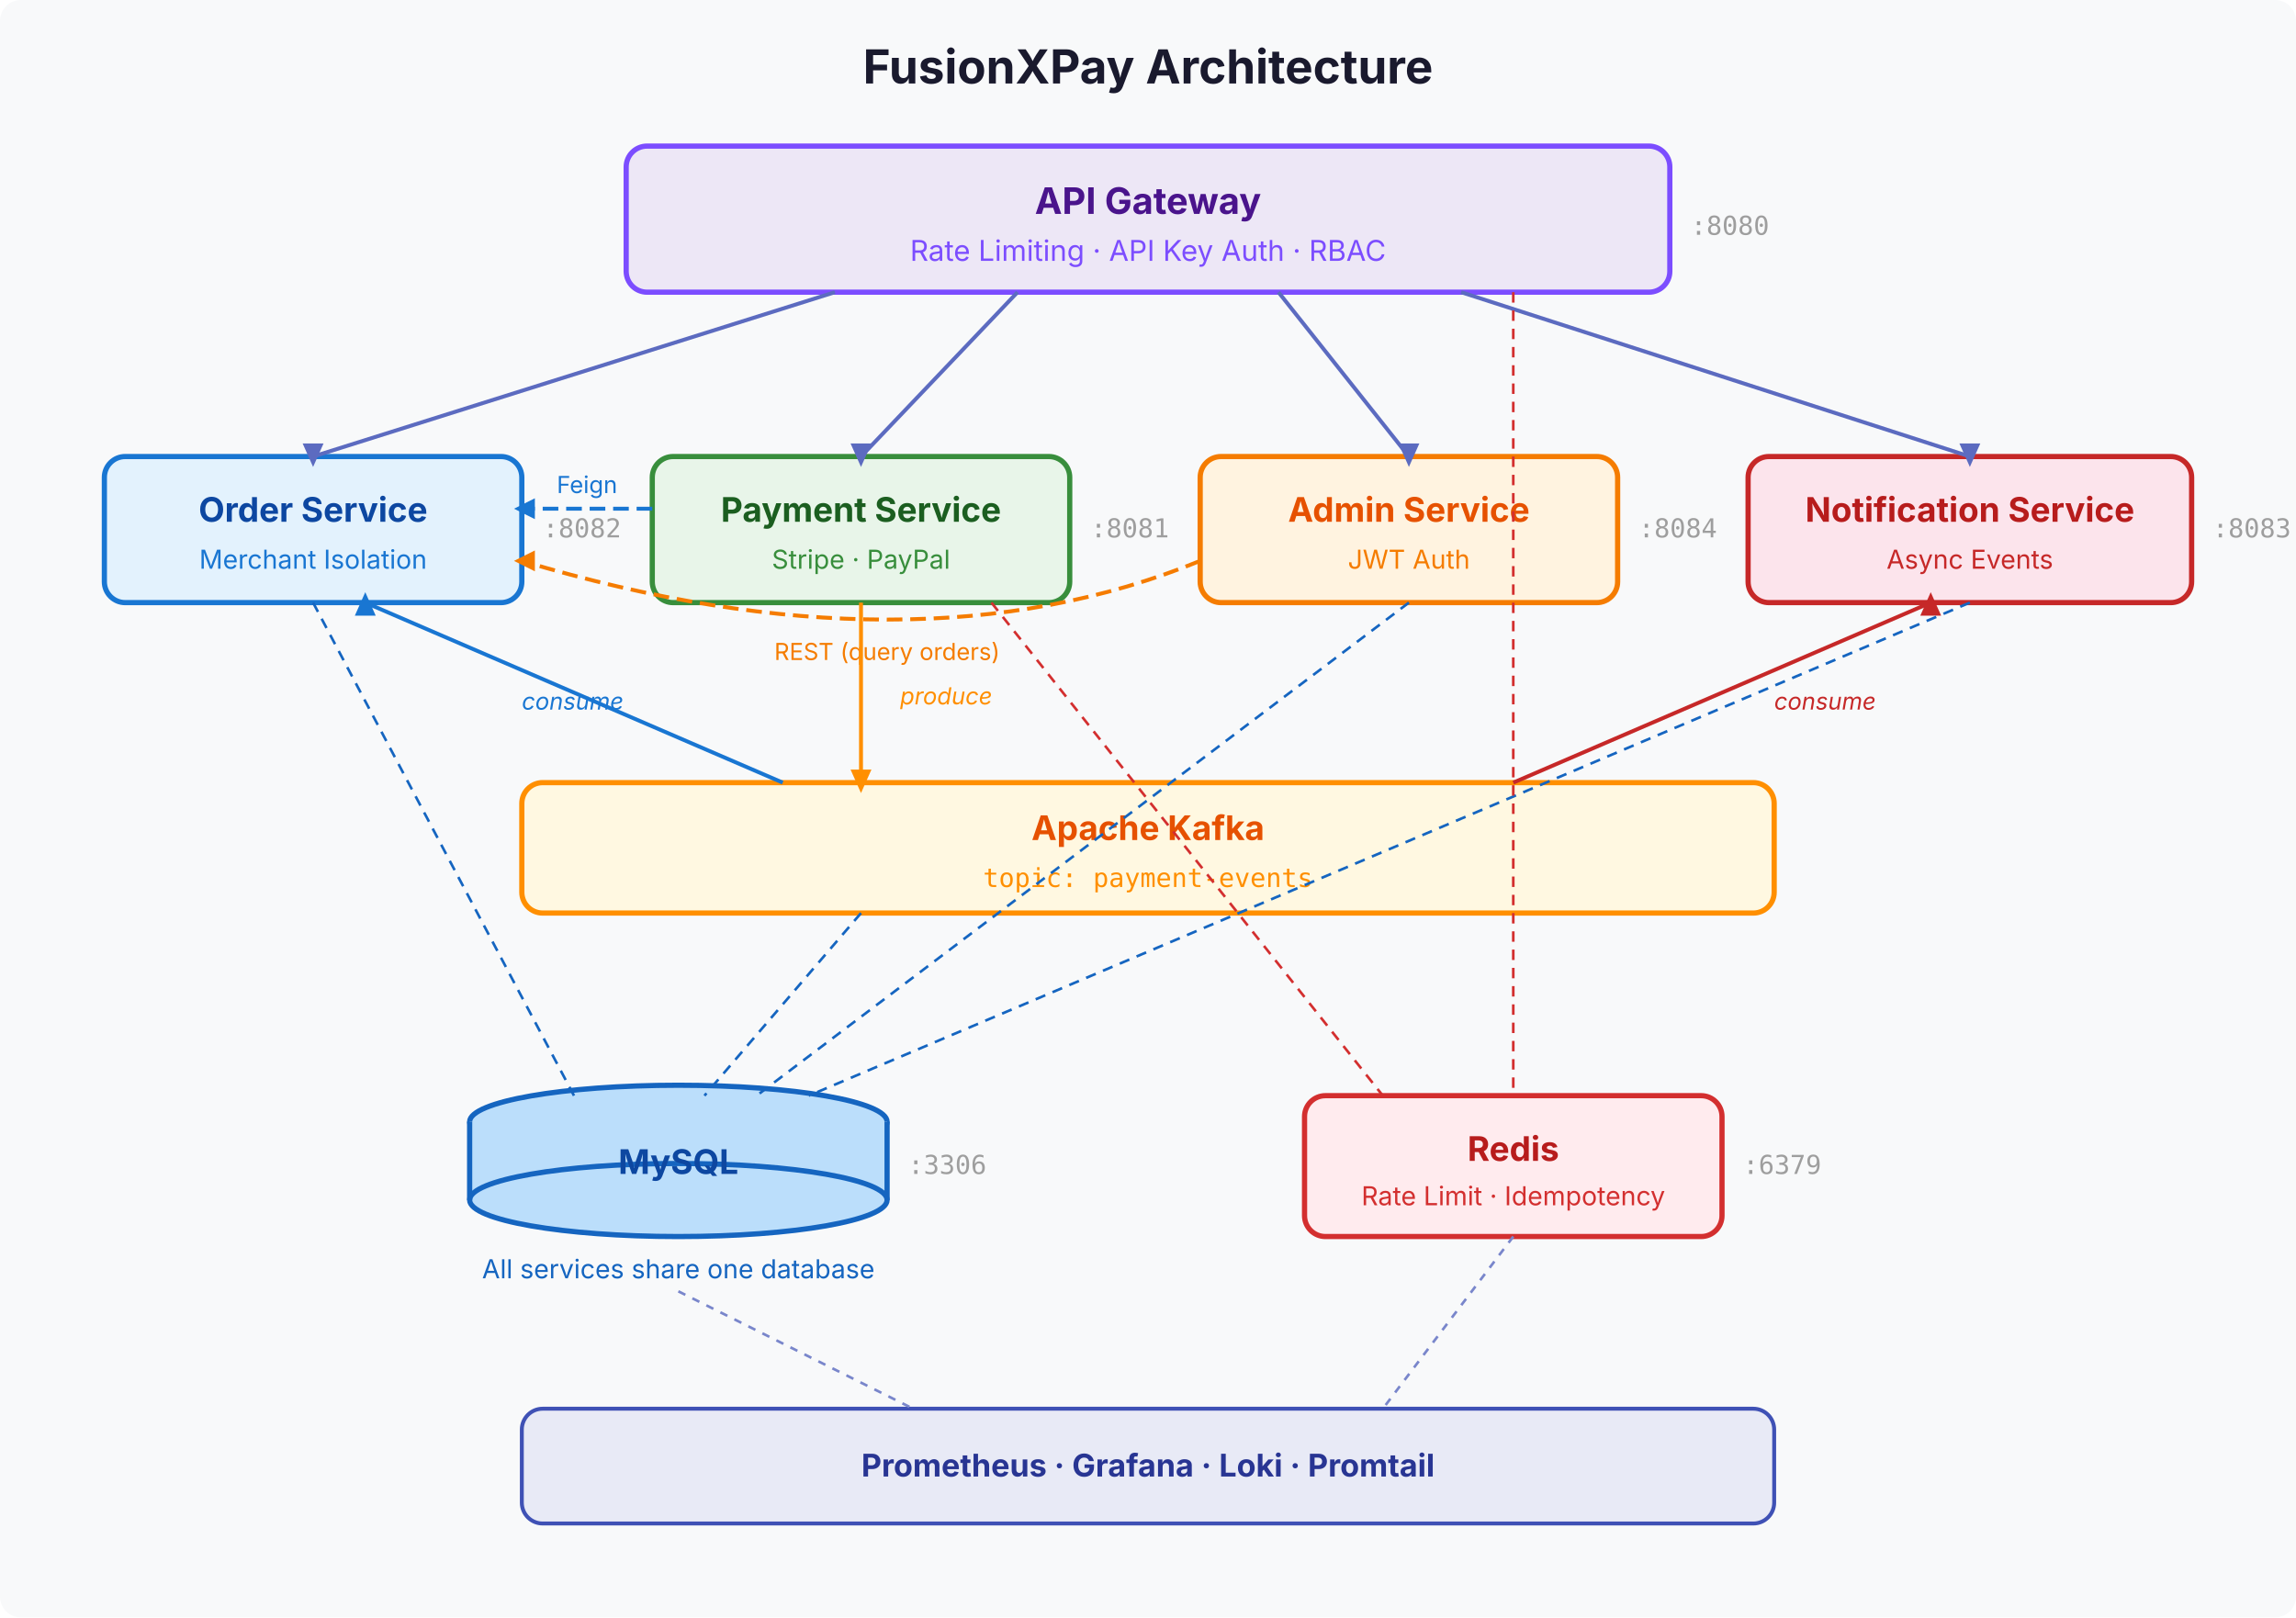
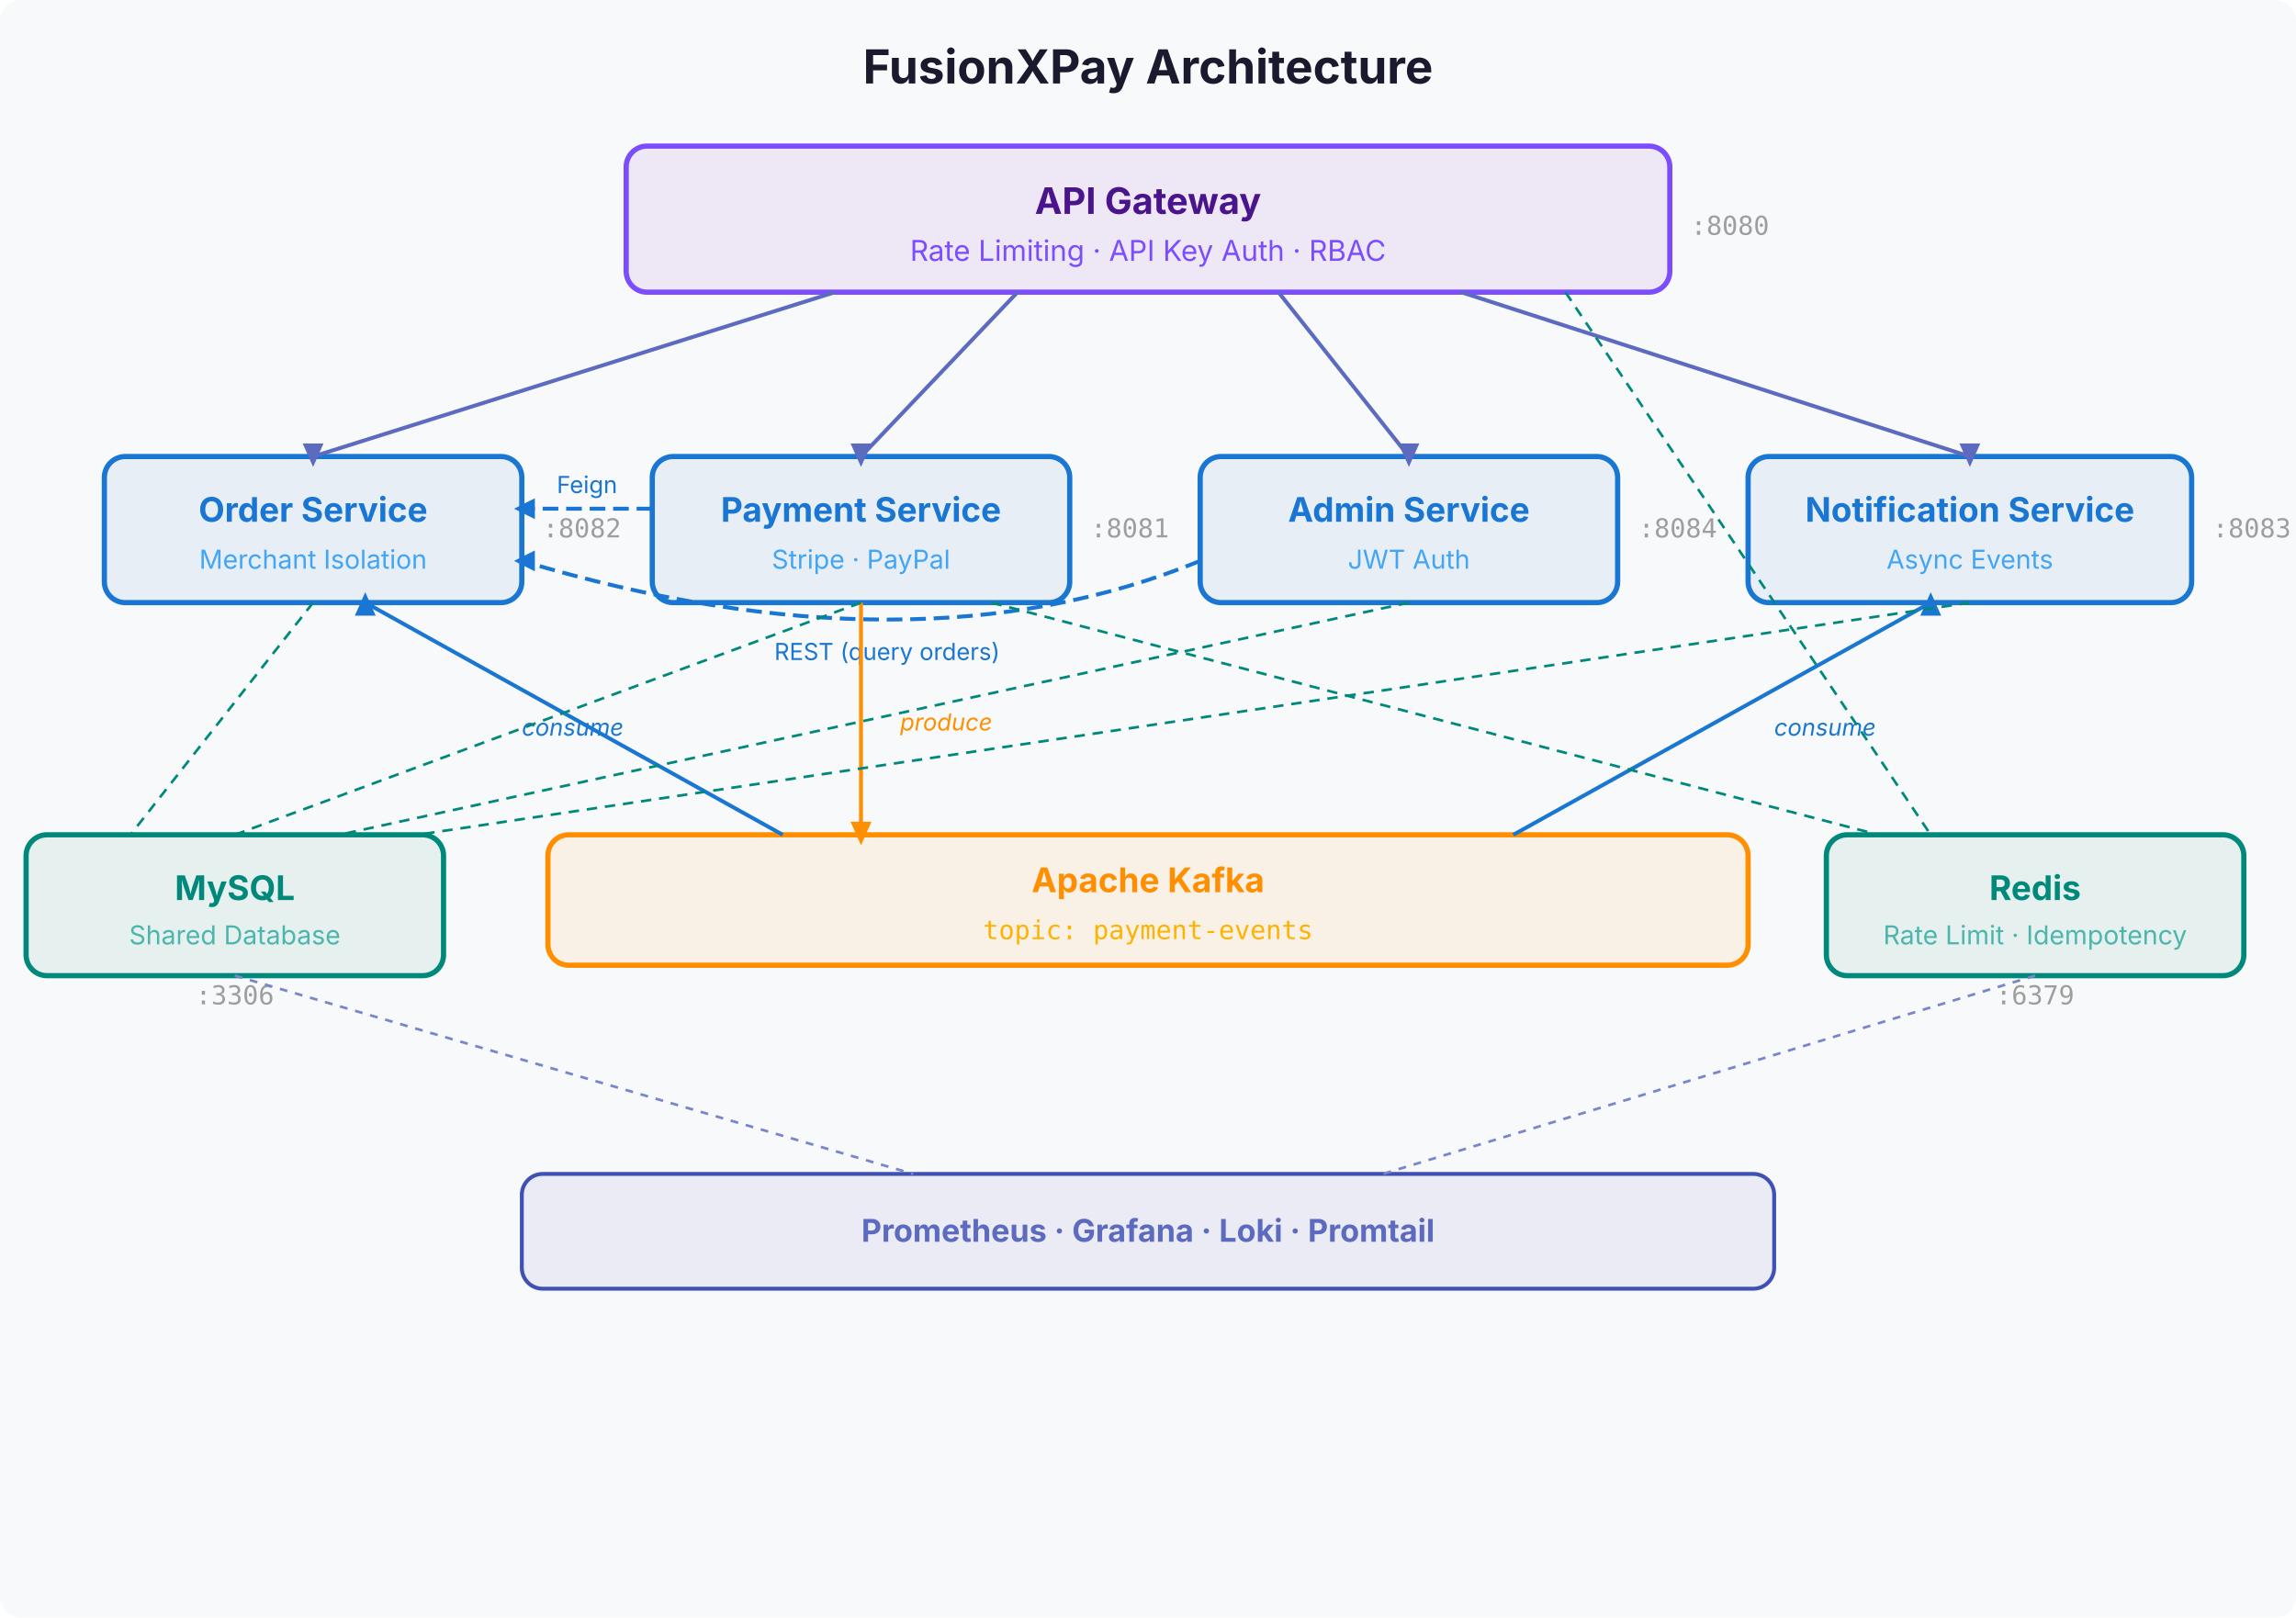
<svg xmlns="http://www.w3.org/2000/svg" width="880" height="620" version="1.1">
  <rect width="880" height="620" fill="#f8f9fa" rx="8" />
  <text x="440" y="32" font-family="Inter, Arial, sans-serif" font-size="18" text-anchor="middle" font-weight="bold" fill="#1a1a2e">FusionXPay Architecture</text>
  <rect x="240" y="56" width="400" height="56" rx="8" fill="#ede7f6" stroke="#7c4dff" stroke-width="2" />
  <text x="440" y="82" font-family="Inter, Arial, sans-serif" font-size="14" text-anchor="middle" font-weight="bold" fill="#4a148c">API Gateway</text>
  <text x="440" y="100" font-family="Inter, Arial, sans-serif" font-size="11" text-anchor="middle" fill="#7c4dff">Rate Limiting  ·  API Key Auth  ·  RBAC</text>
  <text x="648" y="90" font-family="monospace" font-size="10" fill="#9e9e9e">:8080</text>
-   <rect x="40" y="175" width="160" height="56" rx="8" fill="#e3f2fd" stroke="#1976d2" stroke-width="2" />
-   <text x="120" y="200" font-family="Inter, Arial, sans-serif" font-size="13" text-anchor="middle" font-weight="bold" fill="#0d47a1">Order Service</text>
-   <text x="120" y="218" font-family="Inter, Arial, sans-serif" font-size="10" text-anchor="middle" fill="#1976d2">Merchant Isolation</text>
+   <rect x="40" y="175" width="160" height="56" rx="8" fill="rgba(25,118,210,0.08)" stroke="#1976d2" stroke-width="2" />
+   <text x="120" y="200" font-family="Inter, Arial, sans-serif" font-size="13" text-anchor="middle" font-weight="bold" fill="#1976d2">Order Service</text>
+   <text x="120" y="218" font-family="Inter, Arial, sans-serif" font-size="10" text-anchor="middle" fill="#42a5f5">Merchant Isolation</text>
  <text x="208" y="206" font-family="monospace" font-size="10" fill="#9e9e9e">:8082</text>
-   <rect x="250" y="175" width="160" height="56" rx="8" fill="#e8f5e9" stroke="#388e3c" stroke-width="2" />
-   <text x="330" y="200" font-family="Inter, Arial, sans-serif" font-size="13" text-anchor="middle" font-weight="bold" fill="#1b5e20">Payment Service</text>
-   <text x="330" y="218" font-family="Inter, Arial, sans-serif" font-size="10" text-anchor="middle" fill="#388e3c">Stripe · PayPal</text>
+   <rect x="250" y="175" width="160" height="56" rx="8" fill="rgba(25,118,210,0.08)" stroke="#1976d2" stroke-width="2" />
+   <text x="330" y="200" font-family="Inter, Arial, sans-serif" font-size="13" text-anchor="middle" font-weight="bold" fill="#1976d2">Payment Service</text>
+   <text x="330" y="218" font-family="Inter, Arial, sans-serif" font-size="10" text-anchor="middle" fill="#42a5f5">Stripe · PayPal</text>
  <text x="418" y="206" font-family="monospace" font-size="10" fill="#9e9e9e">:8081</text>
-   <rect x="460" y="175" width="160" height="56" rx="8" fill="#fff3e0" stroke="#f57c00" stroke-width="2" />
-   <text x="540" y="200" font-family="Inter, Arial, sans-serif" font-size="13" text-anchor="middle" font-weight="bold" fill="#e65100">Admin Service</text>
-   <text x="540" y="218" font-family="Inter, Arial, sans-serif" font-size="10" text-anchor="middle" fill="#f57c00">JWT Auth</text>
+   <rect x="460" y="175" width="160" height="56" rx="8" fill="rgba(25,118,210,0.08)" stroke="#1976d2" stroke-width="2" />
+   <text x="540" y="200" font-family="Inter, Arial, sans-serif" font-size="13" text-anchor="middle" font-weight="bold" fill="#1976d2">Admin Service</text>
+   <text x="540" y="218" font-family="Inter, Arial, sans-serif" font-size="10" text-anchor="middle" fill="#42a5f5">JWT Auth</text>
  <text x="628" y="206" font-family="monospace" font-size="10" fill="#9e9e9e">:8084</text>
-   <rect x="670" y="175" width="170" height="56" rx="8" fill="#fce4ec" stroke="#c62828" stroke-width="2" />
-   <text x="755" y="200" font-family="Inter, Arial, sans-serif" font-size="13" text-anchor="middle" font-weight="bold" fill="#b71c1c">Notification Service</text>
-   <text x="755" y="218" font-family="Inter, Arial, sans-serif" font-size="10" text-anchor="middle" fill="#c62828">Async Events</text>
+   <rect x="670" y="175" width="170" height="56" rx="8" fill="rgba(25,118,210,0.08)" stroke="#1976d2" stroke-width="2" />
+   <text x="755" y="200" font-family="Inter, Arial, sans-serif" font-size="13" text-anchor="middle" font-weight="bold" fill="#1976d2">Notification Service</text>
+   <text x="755" y="218" font-family="Inter, Arial, sans-serif" font-size="10" text-anchor="middle" fill="#42a5f5">Async Events</text>
  <text x="848" y="206" font-family="monospace" font-size="10" fill="#9e9e9e">:8083</text>
  <line x1="320" y1="112" x2="120" y2="175" stroke="#5c6bc0" stroke-width="1.5" />
  <polygon points="124,170 116,170 120,179" fill="#5c6bc0" />
  <line x1="390" y1="112" x2="330" y2="175" stroke="#5c6bc0" stroke-width="1.5" />
  <polygon points="334,170 326,170 330,179" fill="#5c6bc0" />
  <line x1="490" y1="112" x2="540" y2="175" stroke="#5c6bc0" stroke-width="1.5" />
  <polygon points="544,170 536,170 540,179" fill="#5c6bc0" />
  <line x1="560" y1="112" x2="755" y2="175" stroke="#5c6bc0" stroke-width="1.5" />
  <polygon points="759,170 751,170 755,179" fill="#5c6bc0" />
  <line x1="250" y1="195" x2="200" y2="195" stroke="#1976d2" stroke-width="1.5" stroke-dasharray="6,3" />
  <polygon points="205,191 197,195 205,199" fill="#1976d2" />
  <text x="225" y="189" font-family="Inter, Arial, sans-serif" font-size="9" text-anchor="middle" fill="#1976d2">Feign</text>
-   <path d="M 460,215 Q 350,260 200,215" stroke="#f57c00" stroke-width="1.5" stroke-dasharray="6,3" fill="none" />
-   <polygon points="205,211 197,215 205,219" fill="#f57c00" />
-   <text x="340" y="253" font-family="Inter, Arial, sans-serif" font-size="9" text-anchor="middle" fill="#f57c00">REST (query orders)</text>
-   <rect x="200" y="300" width="480" height="50" rx="8" fill="#fff8e1" stroke="#ff8f00" stroke-width="2" />
-   <text x="440" y="322" font-family="Inter, Arial, sans-serif" font-size="13" text-anchor="middle" font-weight="bold" fill="#e65100">Apache Kafka</text>
-   <text x="440" y="340" font-family="monospace" font-size="10" text-anchor="middle" fill="#ff8f00">topic: payment-events</text>
-   <line x1="330" y1="231" x2="330" y2="300" stroke="#ff8f00" stroke-width="1.5" />
-   <polygon points="326,295 334,295 330,304" fill="#ff8f00" />
-   <text x="345" y="270" font-family="Inter, Arial, sans-serif" font-size="9" fill="#ff8f00" font-style="italic">produce</text>
-   <line x1="300" y1="300" x2="140" y2="231" stroke="#1976d2" stroke-width="1.5" />
+   <path d="M 460,215 Q 350,260 200,215" stroke="#1976d2" stroke-width="1.5" stroke-dasharray="6,3" fill="none" />
+   <polygon points="205,211 197,215 205,219" fill="#1976d2" />
+   <text x="340" y="253" font-family="Inter, Arial, sans-serif" font-size="9" text-anchor="middle" fill="#1976d2">REST (query orders)</text>
+   <rect x="10" y="320" width="160" height="54" rx="8" fill="rgba(0,137,123,0.08)" stroke="#00897b" stroke-width="2" />
+   <text x="90" y="345" font-family="Inter, Arial, sans-serif" font-size="13" text-anchor="middle" font-weight="bold" fill="#00897b">MySQL</text>
+   <text x="90" y="362" font-family="Inter, Arial, sans-serif" font-size="10" text-anchor="middle" fill="#4db6ac">Shared Database</text>
+   <text x="90" y="385" font-family="monospace" font-size="10" fill="#9e9e9e" text-anchor="middle">:3306</text>
+   <rect x="210" y="320" width="460" height="50" rx="8" fill="rgba(255,143,0,0.08)" stroke="#ff8f00" stroke-width="2" />
+   <text x="440" y="342" font-family="Inter, Arial, sans-serif" font-size="13" text-anchor="middle" font-weight="bold" fill="#ff8f00">Apache Kafka</text>
+   <text x="440" y="360" font-family="monospace" font-size="10" text-anchor="middle" fill="#ffb300">topic: payment-events</text>
+   <rect x="700" y="320" width="160" height="54" rx="8" fill="rgba(0,137,123,0.08)" stroke="#00897b" stroke-width="2" />
+   <text x="780" y="345" font-family="Inter, Arial, sans-serif" font-size="13" text-anchor="middle" font-weight="bold" fill="#00897b">Redis</text>
+   <text x="780" y="362" font-family="Inter, Arial, sans-serif" font-size="10" text-anchor="middle" fill="#4db6ac">Rate Limit · Idempotency</text>
+   <text x="780" y="385" font-family="monospace" font-size="10" fill="#9e9e9e" text-anchor="middle">:6379</text>
+   <line x1="330" y1="231" x2="330" y2="320" stroke="#ff8f00" stroke-width="1.5" />
+   <polygon points="326,315 334,315 330,324" fill="#ff8f00" />
+   <text x="345" y="280" font-family="Inter, Arial, sans-serif" font-size="9" fill="#ff8f00" font-style="italic">produce</text>
+   <line x1="300" y1="320" x2="140" y2="231" stroke="#1976d2" stroke-width="1.5" />
  <polygon points="144,236 136,236 140,227" fill="#1976d2" />
-   <text x="200" y="272" font-family="Inter, Arial, sans-serif" font-size="9" fill="#1976d2" font-style="italic">consume</text>
-   <line x1="580" y1="300" x2="740" y2="231" stroke="#c62828" stroke-width="1.5" />
-   <polygon points="744,236 736,236 740,227" fill="#c62828" />
-   <text x="680" y="272" font-family="Inter, Arial, sans-serif" font-size="9" fill="#c62828" font-style="italic">consume</text>
-   <ellipse cx="260" cy="430" rx="80" ry="14" fill="#bbdefb" stroke="#1565c0" stroke-width="2" />
-   <rect x="180" y="430" width="160" height="30" fill="#bbdefb" stroke="none" />
-   <ellipse cx="260" cy="460" rx="80" ry="14" fill="#bbdefb" stroke="#1565c0" stroke-width="2" />
-   <line x1="180" y1="430" x2="180" y2="460" stroke="#1565c0" stroke-width="2" />
-   <line x1="340" y1="430" x2="340" y2="460" stroke="#1565c0" stroke-width="2" />
-   <text x="260" y="450" font-family="Inter, Arial, sans-serif" font-size="13" text-anchor="middle" font-weight="bold" fill="#0d47a1">MySQL</text>
-   <text x="260" y="490" font-family="Inter, Arial, sans-serif" font-size="10" text-anchor="middle" fill="#1565c0">All services share one database</text>
-   <text x="348" y="450" font-family="monospace" font-size="10" fill="#9e9e9e">:3306</text>
-   <rect x="500" y="420" width="160" height="54" rx="8" fill="#ffebee" stroke="#d32f2f" stroke-width="2" />
-   <text x="580" y="445" font-family="Inter, Arial, sans-serif" font-size="13" text-anchor="middle" font-weight="bold" fill="#b71c1c">Redis</text>
-   <text x="580" y="462" font-family="Inter, Arial, sans-serif" font-size="10" text-anchor="middle" fill="#d32f2f">Rate Limit · Idempotency</text>
-   <text x="668" y="450" font-family="monospace" font-size="10" fill="#9e9e9e">:6379</text>
-   <line x1="120" y1="231" x2="220" y2="420" stroke="#1565c0" stroke-width="1" stroke-dasharray="4,3" />
-   <line x1="330" y1="350" x2="270" y2="420" stroke="#1565c0" stroke-width="1" stroke-dasharray="4,3" />
-   <line x1="540" y1="231" x2="290" y2="420" stroke="#1565c0" stroke-width="1" stroke-dasharray="4,3" />
-   <line x1="755" y1="231" x2="310" y2="420" stroke="#1565c0" stroke-width="1" stroke-dasharray="4,3" />
-   <line x1="580" y1="112" x2="580" y2="420" stroke="#d32f2f" stroke-width="1" stroke-dasharray="4,3" />
-   <line x1="380" y1="231" x2="530" y2="420" stroke="#d32f2f" stroke-width="1" stroke-dasharray="4,3" />
-   <rect x="200" y="540" width="480" height="44" rx="8" fill="#e8eaf6" stroke="#3f51b5" stroke-width="1.5" />
-   <text x="440" y="566" font-family="Inter, Arial, sans-serif" font-size="12" text-anchor="middle" font-weight="bold" fill="#283593">Prometheus  ·  Grafana  ·  Loki  ·  Promtail</text>
-   <line x1="260" y1="495" x2="350" y2="540" stroke="#7986cb" stroke-width="1" stroke-dasharray="3,3" />
-   <line x1="580" y1="474" x2="530" y2="540" stroke="#7986cb" stroke-width="1" stroke-dasharray="3,3" />
+   <text x="200" y="282" font-family="Inter, Arial, sans-serif" font-size="9" fill="#1976d2" font-style="italic">consume</text>
+   <line x1="580" y1="320" x2="740" y2="231" stroke="#1976d2" stroke-width="1.5" />
+   <polygon points="744,236 736,236 740,227" fill="#1976d2" />
+   <text x="680" y="282" font-family="Inter, Arial, sans-serif" font-size="9" fill="#1976d2" font-style="italic">consume</text>
+   <line x1="120" y1="231" x2="50" y2="320" stroke="#00897b" stroke-width="1" stroke-dasharray="4,3" />
+   <line x1="330" y1="231" x2="90" y2="320" stroke="#00897b" stroke-width="1" stroke-dasharray="4,3" />
+   <line x1="540" y1="231" x2="130" y2="320" stroke="#00897b" stroke-width="1" stroke-dasharray="4,3" />
+   <line x1="755" y1="231" x2="160" y2="320" stroke="#00897b" stroke-width="1" stroke-dasharray="4,3" />
+   <line x1="600" y1="112" x2="740" y2="320" stroke="#00897b" stroke-width="1" stroke-dasharray="4,3" />
+   <line x1="380" y1="231" x2="720" y2="320" stroke="#00897b" stroke-width="1" stroke-dasharray="4,3" />
+   <rect x="200" y="450" width="480" height="44" rx="8" fill="rgba(63,81,181,0.08)" stroke="#3f51b5" stroke-width="1.5" />
+   <text x="440" y="476" font-family="Inter, Arial, sans-serif" font-size="12" text-anchor="middle" font-weight="bold" fill="#5c6bc0">Prometheus  ·  Grafana  ·  Loki  ·  Promtail</text>
+   <line x1="90" y1="374" x2="350" y2="450" stroke="#7986cb" stroke-width="1" stroke-dasharray="3,3" />
+   <line x1="780" y1="374" x2="530" y2="450" stroke="#7986cb" stroke-width="1" stroke-dasharray="3,3" />
</svg>
